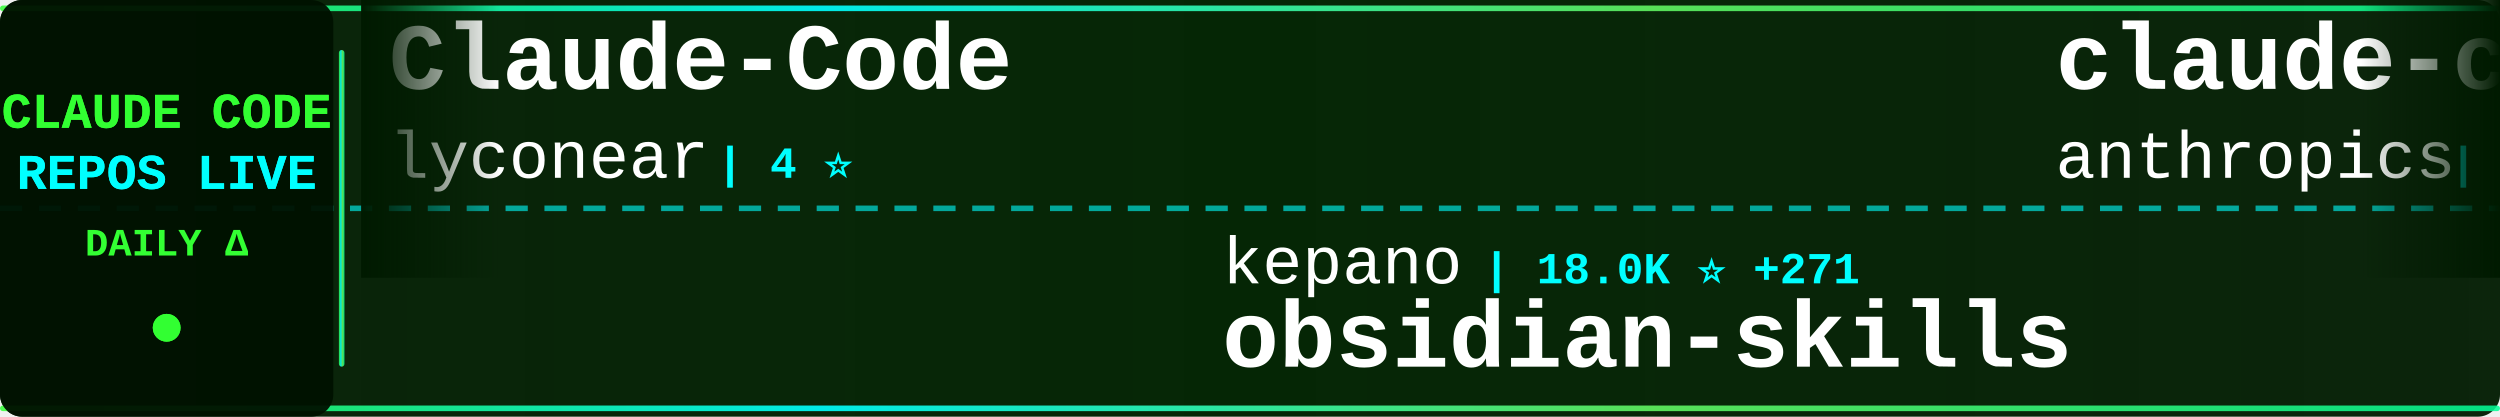
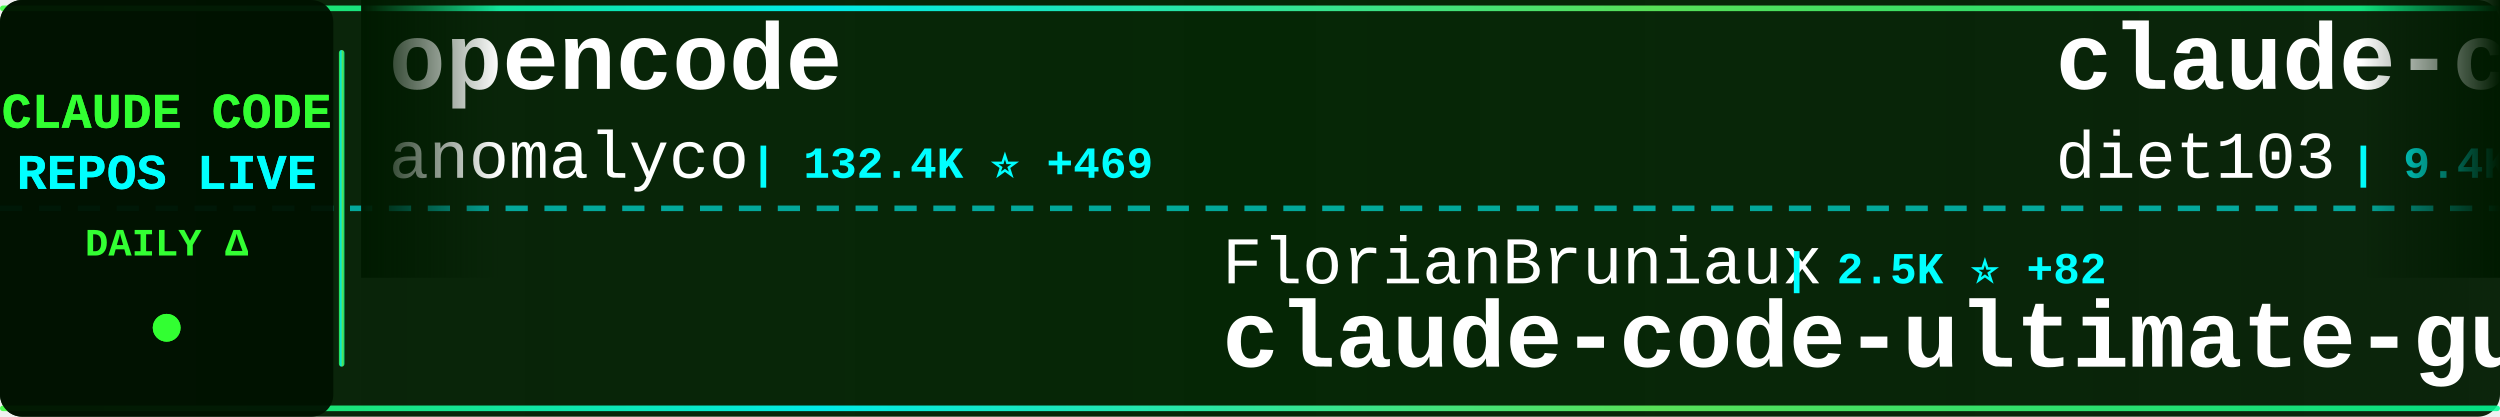
<svg xmlns="http://www.w3.org/2000/svg" width="900" height="150">
  <defs>
    <linearGradient id="tickerBg" x1="0%" y1="0%" x2="100%" y2="0%">
      <stop offset="0%" style="stop-color:#001a00;stop-opacity:0.95" />
      <stop offset="50%" style="stop-color:#002200;stop-opacity:0.98" />
      <stop offset="100%" style="stop-color:#001a00;stop-opacity:0.95" />
    </linearGradient>
    <linearGradient id="borderGrad" x1="0%" y1="0%" x2="100%" y2="0%">
      <stop offset="0%" style="stop-color:#33ff33;stop-opacity:0.85">
        <animate attributeName="stop-opacity" values="0.85;1;0.85" dur="2s" repeatCount="indefinite" />
      </stop>
      <stop offset="33%" style="stop-color:#00ffff;stop-opacity:0.9">
        <animate attributeName="stop-opacity" values="0.9;1;0.9" dur="2.2s" repeatCount="indefinite" />
      </stop>
      <stop offset="66%" style="stop-color:#66ff66;stop-opacity:0.85">
        <animate attributeName="stop-opacity" values="0.85;1;0.85" dur="1.8s" repeatCount="indefinite" />
      </stop>
      <stop offset="100%" style="stop-color:#00ff99;stop-opacity:0.85">
        <animate attributeName="stop-opacity" values="0.85;1;0.85" dur="2s" repeatCount="indefinite" />
      </stop>
    </linearGradient>
    <filter id="textGlow">
      <feGaussianBlur stdDeviation="0.1" result="coloredBlur" />
      <feMerge>
        <feMergeNode in="coloredBlur" />
        <feMergeNode in="SourceGraphic" />
      </feMerge>
    </filter>
    <filter id="metricGlow">
      <feGaussianBlur stdDeviation="0.2" result="coloredBlur" />
      <feMerge>
        <feMergeNode in="coloredBlur" />
        <feMergeNode in="SourceGraphic" />
      </feMerge>
    </filter>
    <linearGradient id="leftFade" x1="0%" y1="0%" x2="100%" y2="0%">
      <stop offset="0%" style="stop-color:#001a00;stop-opacity:1" />
      <stop offset="100%" style="stop-color:#001a00;stop-opacity:0" />
    </linearGradient>
    <linearGradient id="rightFade" x1="0%" y1="0%" x2="100%" y2="0%">
      <stop offset="0%" style="stop-color:#001a00;stop-opacity:0" />
      <stop offset="100%" style="stop-color:#001a00;stop-opacity:1" />
    </linearGradient>
  </defs>
  <rect width="900" height="150" fill="url(#tickerBg)" rx="8" />
  <rect x="0" y="2" width="900" height="2" fill="url(#borderGrad)" rx="1" />
  <rect x="0" y="146" width="900" height="2" fill="url(#borderGrad)" rx="1" />
  <line x1="0" y1="75" x2="900" y2="75" stroke="#00ffff" stroke-width="2" stroke-dasharray="8 6" opacity="0.6" />
  <rect x="0" y="0" width="120" height="150" fill="#001100" opacity="0.95" rx="8" />
  <text x="60" y="46" font-family="'Courier New', monospace" font-size="18" font-weight="bold" fill="#33ff33" text-anchor="middle" filter="url(#textGlow)">
    CLAUDE CODE
  </text>
  <text x="60" y="68" font-family="'Courier New', monospace" font-size="18" font-weight="bold" fill="#00ffff" text-anchor="middle" filter="url(#textGlow)">
    REPOS LIVE
  </text>
  <text x="60" y="92" font-family="'Courier New', monospace" font-size="14" font-weight="bold" fill="#33ff33" text-anchor="middle">
    DAILY Δ
  </text>
  <circle cx="60" cy="118" r="5" fill="#33ff33" filter="url(#metricGlow)">
    <animate attributeName="r" values="4;6;4" dur="1.5s" repeatCount="indefinite" />
    <animate attributeName="opacity" values="0.6;1;0.6" dur="1.5s" repeatCount="indefinite" />
  </circle>
  <rect x="122" y="18" width="2" height="114" fill="url(#borderGrad)" rx="1" />
  <clipPath id="tickerClip">
    <rect x="130" y="0" width="770" height="150" />
  </clipPath>
  <g clip-path="url(#tickerClip)">
    <g id="tickerItems">
      <animateTransform attributeName="transform" attributeType="XML" type="translate" from="0 0" to="-3000 0" dur="54s" repeatCount="indefinite" />
      <g transform="translate(0, 0)">
-         <text x="140" y="32" font-family="'Courier New', monospace" font-size="34" font-weight="bold" fill="#ffffff">Claude-Code</text>
-         <text x="140" y="64" font-family="'Courier New', monospace" font-size="24" font-weight="normal" fill="#ffffff" opacity="1.0">lyconear</text>
-         <text x="258" y="64" font-family="'Courier New', monospace" font-size="16" font-weight="bold" fill="#00ffff"> | 4 ⭐</text>
+         <text x="140" y="32" font-family="'Courier New', monospace" font-size="34" font-weight="bold" fill="#ffffff">opencode</text>
+         <text x="140" y="64" font-family="'Courier New', monospace" font-size="24" font-weight="normal" fill="#ffffff" opacity="1.0">anomalyco</text>
+         <text x="270" y="64" font-family="'Courier New', monospace" font-size="16" font-weight="bold" fill="#00ffff"> | 132.4K ⭐ +469</text>
      </g>
      <g transform="translate(300, 0)">
-         <text x="140" y="102" font-family="'Courier New', monospace" font-size="24" font-weight="normal" fill="#ffffff" opacity="1.0">kepano</text>
-         <text x="234" y="102" font-family="'Courier New', monospace" font-size="16" font-weight="bold" fill="#00ffff"> | 18.0K ⭐ +271</text>
-         <text x="140" y="132" font-family="'Courier New', monospace" font-size="34" font-weight="bold" fill="#ffffff">obsidian-skills</text>
+         <text x="140" y="102" font-family="'Courier New', monospace" font-size="24" font-weight="normal" fill="#ffffff" opacity="1.0">FlorianBruniaux</text>
+         <text x="342" y="102" font-family="'Courier New', monospace" font-size="16" font-weight="bold" fill="#00ffff"> | 2.5K ⭐ +82</text>
+         <text x="140" y="132" font-family="'Courier New', monospace" font-size="34" font-weight="bold" fill="#ffffff">claude-code-ultimate-gui...</text>
      </g>
      <g transform="translate(600, 0)">
-         <text x="140" y="32" font-family="'Courier New', monospace" font-size="34" font-weight="bold" fill="#ffffff">claude-code-base-action</text>
-         <text x="140" y="64" font-family="'Courier New', monospace" font-size="24" font-weight="normal" fill="#ffffff" opacity="1.0">anthropics</text>
-         <text x="282" y="64" font-family="'Courier New', monospace" font-size="16" font-weight="bold" fill="#00ffff"> | 749 ⭐ +34</text>
+         <text x="140" y="32" font-family="'Courier New', monospace" font-size="34" font-weight="bold" fill="#ffffff">claude-code-infrastructu...</text>
+         <text x="140" y="64" font-family="'Courier New', monospace" font-size="24" font-weight="normal" fill="#ffffff" opacity="1.0">diet103</text>
+         <text x="246" y="64" font-family="'Courier New', monospace" font-size="16" font-weight="bold" fill="#00ffff"> | 9.4K ⭐ +8</text>
      </g>
      <g transform="translate(900, 0)">
-         <text x="140" y="102" font-family="'Courier New', monospace" font-size="24" font-weight="normal" fill="#ffffff" opacity="1.0">frankbria</text>
-         <text x="270" y="102" font-family="'Courier New', monospace" font-size="16" font-weight="bold" fill="#00ffff"> | 8.2K ⭐ +19</text>
-         <text x="140" y="132" font-family="'Courier New', monospace" font-size="34" font-weight="bold" fill="#ffffff">ralph-claude-code</text>
+         <text x="140" y="102" font-family="'Courier New', monospace" font-size="24" font-weight="normal" fill="#ffffff" opacity="1.0">disler</text>
+         <text x="234" y="102" font-family="'Courier New', monospace" font-size="16" font-weight="bold" fill="#00ffff"> | 3.4K ⭐ +6</text>
+         <text x="140" y="132" font-family="'Courier New', monospace" font-size="34" font-weight="bold" fill="#ffffff">claude-code-hooks-master...</text>
      </g>
      <g transform="translate(1200, 0)">
-         <text x="140" y="32" font-family="'Courier New', monospace" font-size="34" font-weight="bold" fill="#ffffff">claude-code-settings</text>
-         <text x="140" y="64" font-family="'Courier New', monospace" font-size="24" font-weight="normal" fill="#ffffff" opacity="1.0">feiskyer</text>
-         <text x="258" y="64" font-family="'Courier New', monospace" font-size="16" font-weight="bold" fill="#00ffff"> | 1.4K ⭐ +5</text>
+         <text x="140" y="32" font-family="'Courier New', monospace" font-size="34" font-weight="bold" fill="#ffffff">claude-code-templates</text>
+         <text x="140" y="64" font-family="'Courier New', monospace" font-size="24" font-weight="normal" fill="#ffffff" opacity="1.0">davila7</text>
+         <text x="246" y="64" font-family="'Courier New', monospace" font-size="16" font-weight="bold" fill="#00ffff"> | 23.8K ⭐ +45</text>
      </g>
      <g transform="translate(1500, 0)">
-         <text x="140" y="102" font-family="'Courier New', monospace" font-size="24" font-weight="normal" fill="#ffffff" opacity="1.0">rizethereum</text>
-         <text x="294" y="102" font-family="'Courier New', monospace" font-size="16" font-weight="bold" fill="#00ffff"> | 1.8K ⭐</text>
-         <text x="140" y="132" font-family="'Courier New', monospace" font-size="34" font-weight="bold" fill="#ffffff">claude-code-requirements...</text>
+         <text x="140" y="102" font-family="'Courier New', monospace" font-size="24" font-weight="normal" fill="#ffffff" opacity="1.0">lyconear</text>
+         <text x="258" y="102" font-family="'Courier New', monospace" font-size="16" font-weight="bold" fill="#00ffff"> | 4 ⭐</text>
+         <text x="140" y="132" font-family="'Courier New', monospace" font-size="34" font-weight="bold" fill="#ffffff">Claude-Code</text>
      </g>
      <g transform="translate(1800, 0)">
-         <text x="140" y="32" font-family="'Courier New', monospace" font-size="34" font-weight="bold" fill="#ffffff">opcode</text>
-         <text x="140" y="64" font-family="'Courier New', monospace" font-size="24" font-weight="normal" fill="#ffffff" opacity="1.0">winfunc</text>
-         <text x="246" y="64" font-family="'Courier New', monospace" font-size="16" font-weight="bold" fill="#00ffff"> | 21.2K ⭐ +27</text>
+         <text x="140" y="32" font-family="'Courier New', monospace" font-size="34" font-weight="bold" fill="#ffffff">claude-code-security-rev...</text>
+         <text x="140" y="64" font-family="'Courier New', monospace" font-size="24" font-weight="normal" fill="#ffffff" opacity="1.0">anthropics</text>
+         <text x="282" y="64" font-family="'Courier New', monospace" font-size="16" font-weight="bold" fill="#00ffff"> | 4.1K ⭐ +16</text>
      </g>
      <g transform="translate(2100, 0)">
-         <text x="140" y="102" font-family="'Courier New', monospace" font-size="24" font-weight="normal" fill="#ffffff" opacity="1.0">timothywarner-org</text>
-         <text x="366" y="102" font-family="'Courier New', monospace" font-size="16" font-weight="bold" fill="#00ffff"> | 204 ⭐</text>
-         <text x="140" y="132" font-family="'Courier New', monospace" font-size="34" font-weight="bold" fill="#ffffff">claude-code</text>
+         <text x="140" y="102" font-family="'Courier New', monospace" font-size="24" font-weight="normal" fill="#ffffff" opacity="1.0">JessyTsui</text>
+         <text x="270" y="102" font-family="'Courier New', monospace" font-size="16" font-weight="bold" fill="#00ffff"> | 1.2K ⭐ +1</text>
+         <text x="140" y="132" font-family="'Courier New', monospace" font-size="34" font-weight="bold" fill="#ffffff">Claude-Code-Remote</text>
      </g>
      <g transform="translate(2400, 0)">
-         <text x="140" y="32" font-family="'Courier New', monospace" font-size="34" font-weight="bold" fill="#ffffff">claude-code-plugins-plus...</text>
-         <text x="140" y="64" font-family="'Courier New', monospace" font-size="24" font-weight="normal" fill="#ffffff" opacity="1.0">jeremylongshore</text>
-         <text x="342" y="64" font-family="'Courier New', monospace" font-size="16" font-weight="bold" fill="#00ffff"> | 1.7K ⭐ +7</text>
+         <text x="140" y="32" font-family="'Courier New', monospace" font-size="34" font-weight="bold" fill="#ffffff">claude-task-master</text>
+         <text x="140" y="64" font-family="'Courier New', monospace" font-size="24" font-weight="normal" fill="#ffffff" opacity="1.0">eyaltoledano</text>
+         <text x="306" y="64" font-family="'Courier New', monospace" font-size="16" font-weight="bold" fill="#00ffff"> | 26.3K ⭐ +31</text>
      </g>
      <g transform="translate(2700, 0)">
-         <text x="140" y="102" font-family="'Courier New', monospace" font-size="24" font-weight="normal" fill="#ffffff" opacity="1.0">shanraisshan</text>
-         <text x="306" y="102" font-family="'Courier New', monospace" font-size="16" font-weight="bold" fill="#00ffff"> | 23.9K ⭐ +1.0K</text>
-         <text x="140" y="132" font-family="'Courier New', monospace" font-size="34" font-weight="bold" fill="#ffffff">claude-code-best-practic...</text>
+         <text x="140" y="102" font-family="'Courier New', monospace" font-size="24" font-weight="normal" fill="#ffffff" opacity="1.0">disler</text>
+         <text x="234" y="102" font-family="'Courier New', monospace" font-size="16" font-weight="bold" fill="#00ffff"> | 574 ⭐ +9</text>
+         <text x="140" y="132" font-family="'Courier New', monospace" font-size="34" font-weight="bold" fill="#ffffff">pi-vs-claude-code</text>
      </g>
      <g transform="translate(3000, 0)">
-         <text x="140" y="32" font-family="'Courier New', monospace" font-size="34" font-weight="bold" fill="#ffffff">Claude-Code</text>
-         <text x="140" y="64" font-family="'Courier New', monospace" font-size="24" font-weight="normal" fill="#ffffff" opacity="1.0">lyconear</text>
-         <text x="258" y="64" font-family="'Courier New', monospace" font-size="16" font-weight="bold" fill="#00ffff"> | 4 ⭐</text>
+         <text x="140" y="32" font-family="'Courier New', monospace" font-size="34" font-weight="bold" fill="#ffffff">opencode</text>
+         <text x="140" y="64" font-family="'Courier New', monospace" font-size="24" font-weight="normal" fill="#ffffff" opacity="1.0">anomalyco</text>
+         <text x="270" y="64" font-family="'Courier New', monospace" font-size="16" font-weight="bold" fill="#00ffff"> | 132.4K ⭐ +469</text>
      </g>
      <g transform="translate(3300, 0)">
-         <text x="140" y="102" font-family="'Courier New', monospace" font-size="24" font-weight="normal" fill="#ffffff" opacity="1.0">kepano</text>
-         <text x="234" y="102" font-family="'Courier New', monospace" font-size="16" font-weight="bold" fill="#00ffff"> | 18.0K ⭐ +271</text>
-         <text x="140" y="132" font-family="'Courier New', monospace" font-size="34" font-weight="bold" fill="#ffffff">obsidian-skills</text>
+         <text x="140" y="102" font-family="'Courier New', monospace" font-size="24" font-weight="normal" fill="#ffffff" opacity="1.0">FlorianBruniaux</text>
+         <text x="342" y="102" font-family="'Courier New', monospace" font-size="16" font-weight="bold" fill="#00ffff"> | 2.5K ⭐ +82</text>
+         <text x="140" y="132" font-family="'Courier New', monospace" font-size="34" font-weight="bold" fill="#ffffff">claude-code-ultimate-gui...</text>
      </g>
      <g transform="translate(3600, 0)">
-         <text x="140" y="32" font-family="'Courier New', monospace" font-size="34" font-weight="bold" fill="#ffffff">claude-code-base-action</text>
-         <text x="140" y="64" font-family="'Courier New', monospace" font-size="24" font-weight="normal" fill="#ffffff" opacity="1.0">anthropics</text>
-         <text x="282" y="64" font-family="'Courier New', monospace" font-size="16" font-weight="bold" fill="#00ffff"> | 749 ⭐ +34</text>
+         <text x="140" y="32" font-family="'Courier New', monospace" font-size="34" font-weight="bold" fill="#ffffff">claude-code-infrastructu...</text>
+         <text x="140" y="64" font-family="'Courier New', monospace" font-size="24" font-weight="normal" fill="#ffffff" opacity="1.0">diet103</text>
+         <text x="246" y="64" font-family="'Courier New', monospace" font-size="16" font-weight="bold" fill="#00ffff"> | 9.4K ⭐ +8</text>
      </g>
      <g transform="translate(3900, 0)">
-         <text x="140" y="102" font-family="'Courier New', monospace" font-size="24" font-weight="normal" fill="#ffffff" opacity="1.0">frankbria</text>
-         <text x="270" y="102" font-family="'Courier New', monospace" font-size="16" font-weight="bold" fill="#00ffff"> | 8.2K ⭐ +19</text>
-         <text x="140" y="132" font-family="'Courier New', monospace" font-size="34" font-weight="bold" fill="#ffffff">ralph-claude-code</text>
+         <text x="140" y="102" font-family="'Courier New', monospace" font-size="24" font-weight="normal" fill="#ffffff" opacity="1.0">disler</text>
+         <text x="234" y="102" font-family="'Courier New', monospace" font-size="16" font-weight="bold" fill="#00ffff"> | 3.4K ⭐ +6</text>
+         <text x="140" y="132" font-family="'Courier New', monospace" font-size="34" font-weight="bold" fill="#ffffff">claude-code-hooks-master...</text>
      </g>
    </g>
  </g>
  <rect x="130" y="0" width="50" height="100" fill="url(#leftFade)" />
  <rect x="850" y="0" width="50" height="100" fill="url(#rightFade)" />
</svg>
